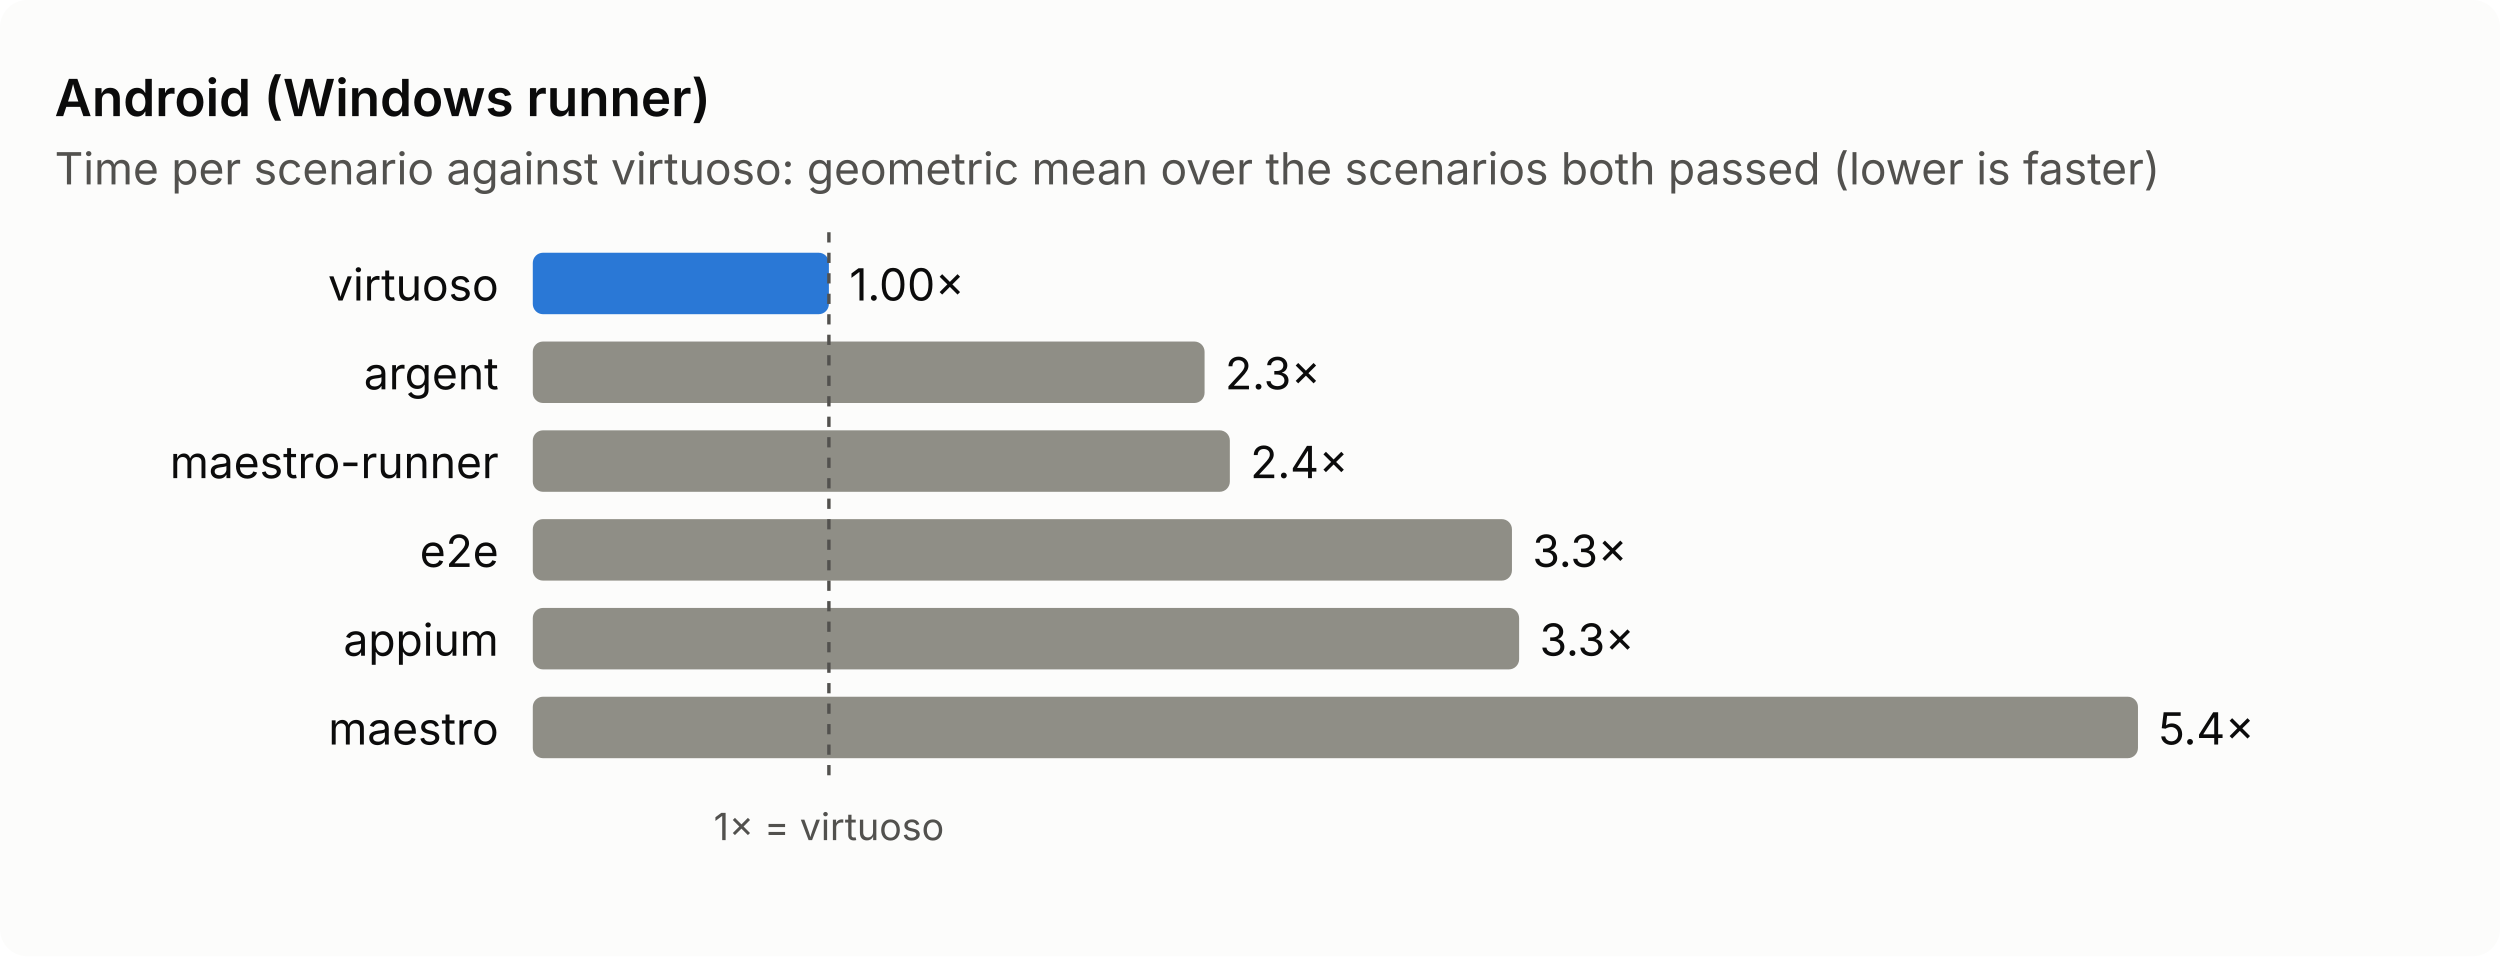
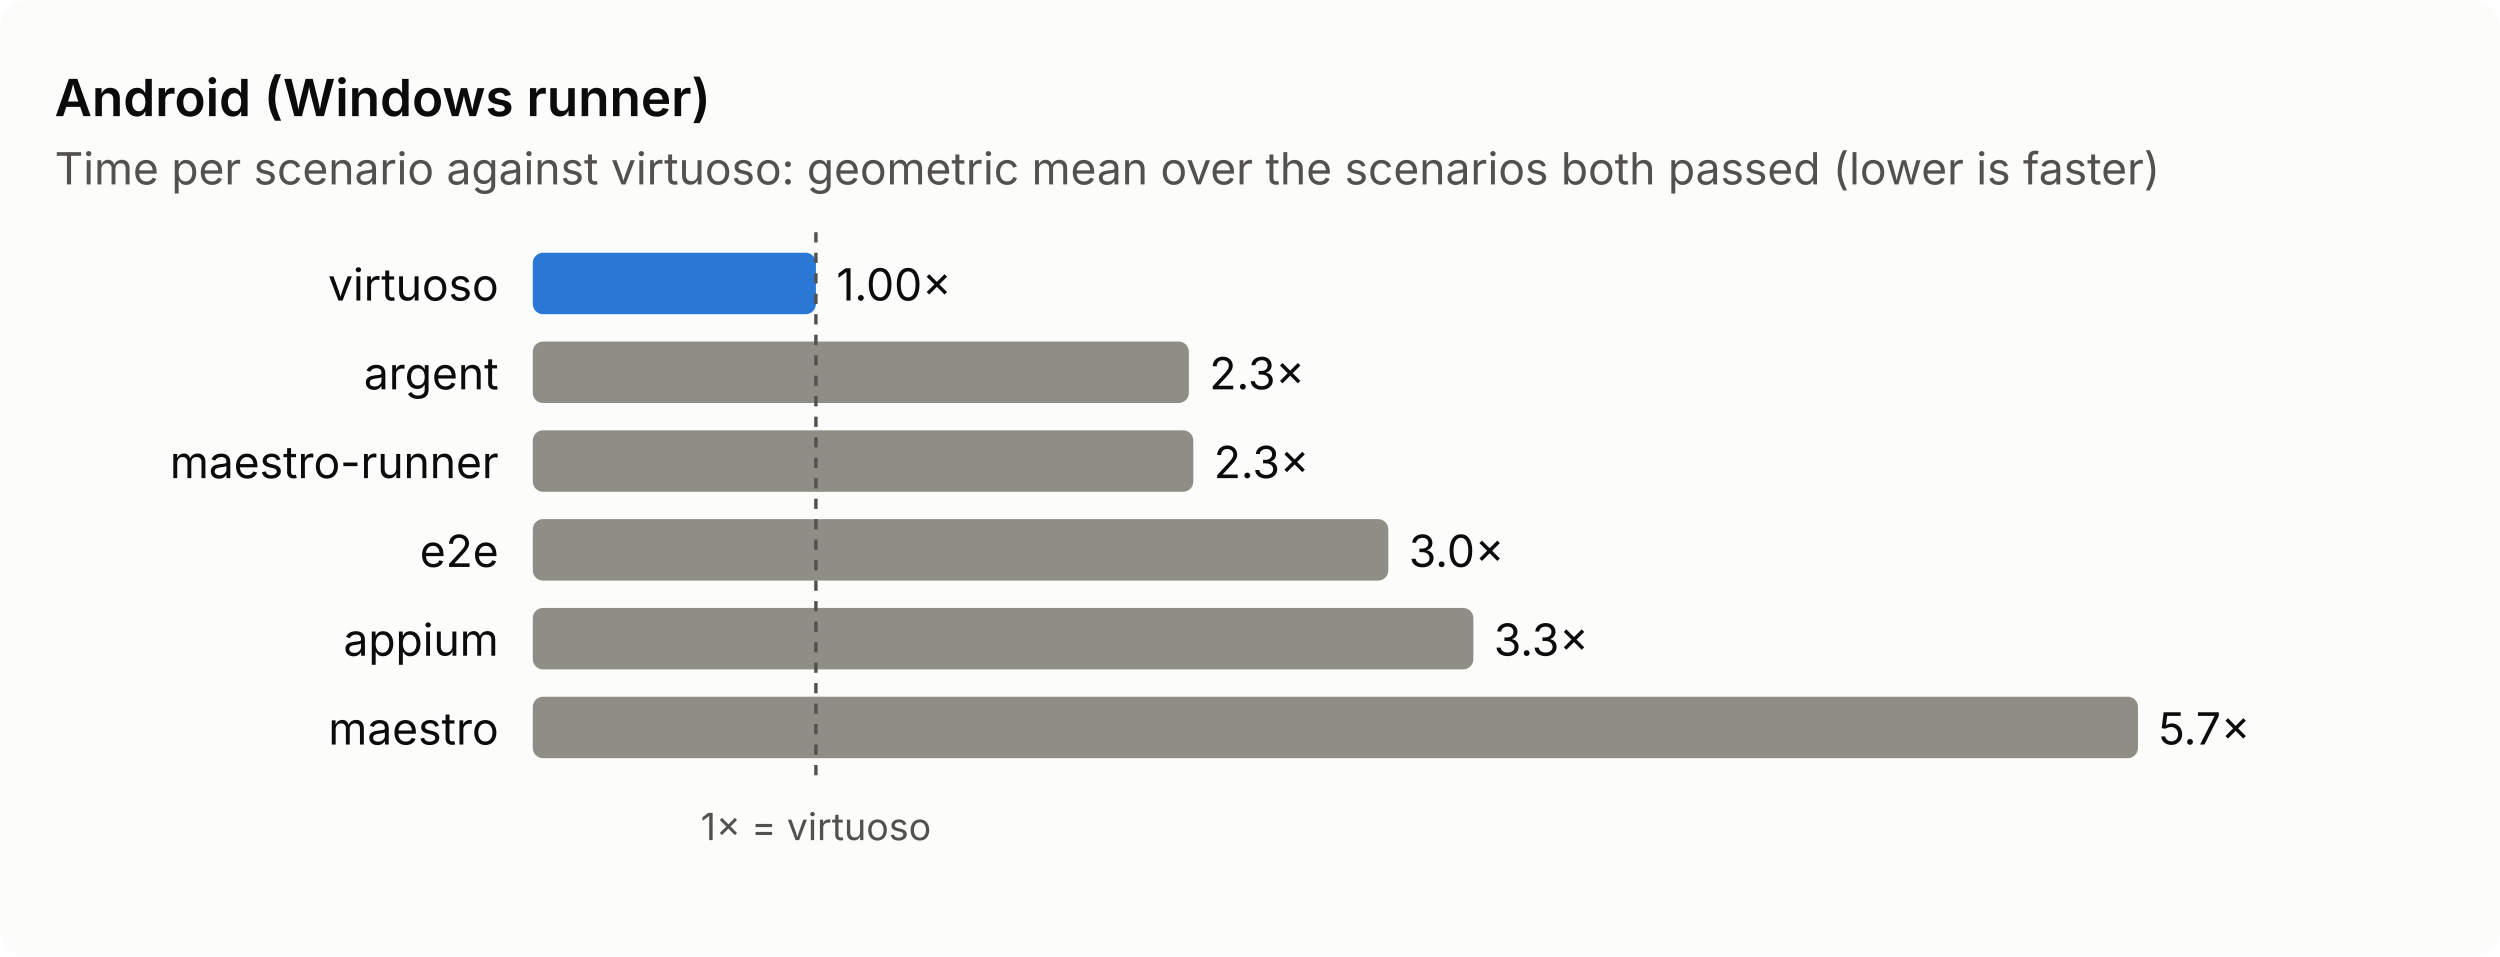
<svg xmlns="http://www.w3.org/2000/svg" viewBox="0 0 732 280" width="732" height="280" role="img" aria-label="Android (Windows runner): time per scenario against virtuoso">
  <style>text{font:13px system-ui,-apple-system,'Segoe UI',sans-serif;fill:#0b0b0b}.sub,.axis{fill:#52514e}.axis{font-size:11px}.title{font-size:15px;font-weight:600}.bg{fill:#fcfcfb}.bar{fill:#8f8e86}.base{fill:#2a78d6}.ref{stroke:#52514e;stroke-dasharray:3 3}@media (prefers-color-scheme: dark){.bg{fill:#1a1a19}text{fill:#f0efec}.sub,.axis{fill:#c3c2b7}.base{fill:#3987e5}.ref{stroke:#c3c2b7}}</style>
  <rect class="bg" width="732" height="280" rx="8" />
  <text class="title" x="16" y="34.0">Android (Windows runner)</text>
  <text class="sub" x="16" y="54.0">Time per scenario against virtuoso: geometric mean over the scenarios both passed (lower is faster)</text>
  <text x="146.0" y="88.0" text-anchor="end">virtuoso</text>
-   <rect class="bar base" x="156" y="74.0" width="86.7" height="18" rx="3" />
-   <text x="248.7" y="88.0">1.00×</text>
+   <rect class="bar base" x="156" y="74.0" width="82.9" height="18" rx="3" />
+   <text x="244.9" y="88.0">1.00×</text>
  <text x="146.0" y="114.0" text-anchor="end">argent</text>
-   <rect class="bar" x="156" y="100.0" width="196.7" height="18" rx="3" />
-   <text x="358.7" y="114.0">2.3×</text>
+   <rect class="bar" x="156" y="100.0" width="192.1" height="18" rx="3" />
+   <text x="354.1" y="114.0">2.3×</text>
  <text x="146.0" y="140.0" text-anchor="end">maestro-runner</text>
-   <rect class="bar" x="156" y="126.0" width="204.1" height="18" rx="3" />
-   <text x="366.1" y="140.0">2.4×</text>
+   <rect class="bar" x="156" y="126.0" width="193.4" height="18" rx="3" />
+   <text x="355.4" y="140.0">2.3×</text>
  <text x="146.0" y="166.0" text-anchor="end">e2e</text>
-   <rect class="bar" x="156" y="152.0" width="286.7" height="18" rx="3" />
-   <text x="448.7" y="166.0">3.3×</text>
+   <rect class="bar" x="156" y="152.0" width="250.5" height="18" rx="3" />
+   <text x="412.5" y="166.0">3.0×</text>
  <text x="146.0" y="192.0" text-anchor="end">appium</text>
-   <rect class="bar" x="156" y="178.0" width="288.8" height="18" rx="3" />
-   <text x="450.8" y="192.0">3.3×</text>
+   <rect class="bar" x="156" y="178.0" width="275.4" height="18" rx="3" />
+   <text x="437.4" y="192.0">3.3×</text>
  <text x="146.0" y="218.0" text-anchor="end">maestro</text>
  <rect class="bar" x="156" y="204.0" width="470.0" height="18" rx="3" />
-   <text x="632.0" y="218.0">5.4×</text>
-   <line class="ref" x1="242.7" y1="68.0" x2="242.7" y2="230.0" />
-   <text class="axis" x="242.7" y="246.0" text-anchor="middle">1× = virtuoso</text>
+   <text x="632.0" y="218.0">5.7×</text>
+   <line class="ref" x1="238.9" y1="68.0" x2="238.9" y2="230.0" />
+   <text class="axis" x="238.9" y="246.0" text-anchor="middle">1× = virtuoso</text>
</svg>
